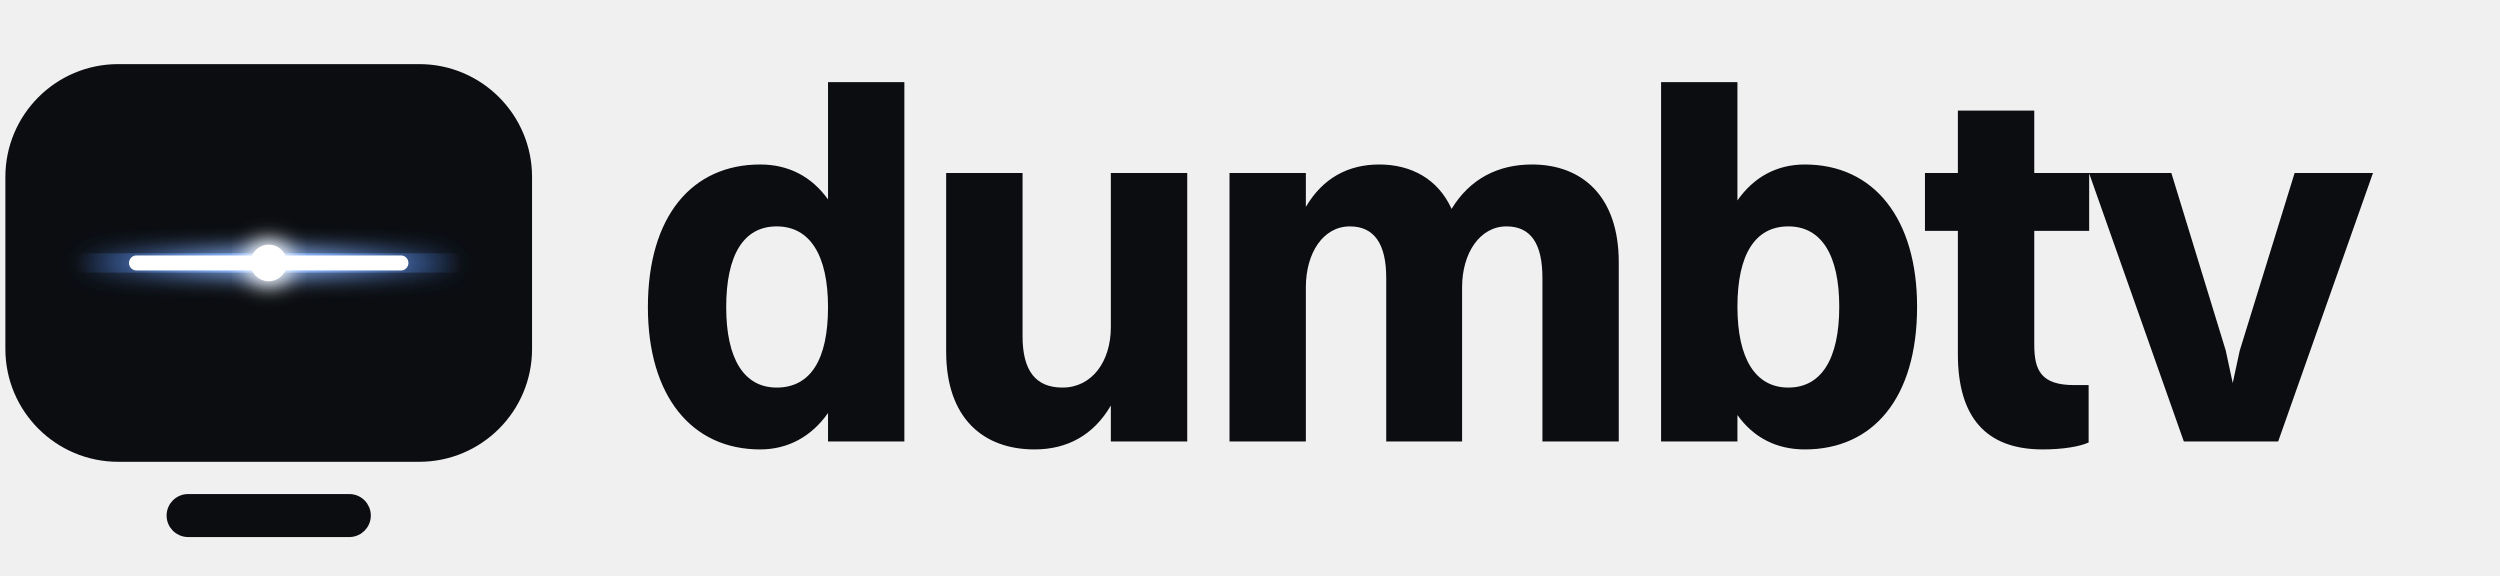
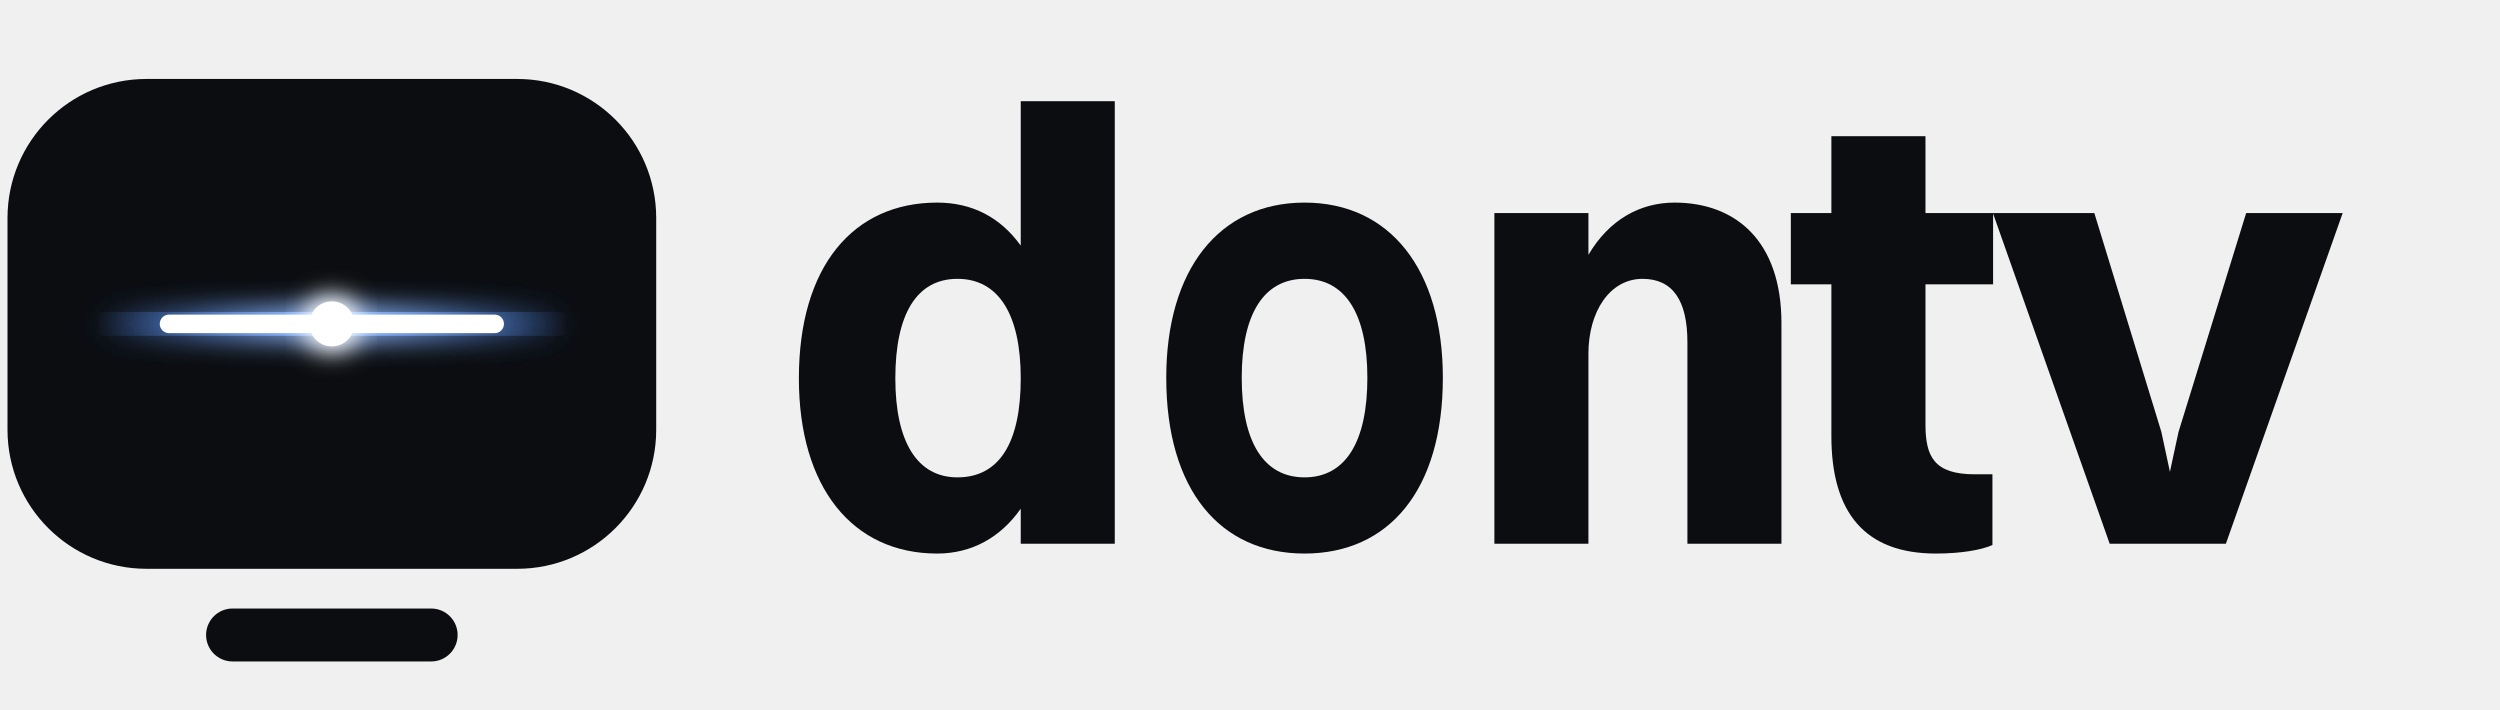
- <svg xmlns="http://www.w3.org/2000/svg" viewBox="0 0 521 120" width="521" height="120">
+ <svg xmlns="http://www.w3.org/2000/svg" viewBox="0 0 422.7 120" width="423" height="120">
  <defs>
    <linearGradient id="beam" x1="0" x2="1">
      <stop offset="0" stop-color="#4C8DFF" stop-opacity="0" />
      <stop offset=".5" stop-color="#9CC2FF" />
      <stop offset="1" stop-color="#4C8DFF" stop-opacity="0" />
    </linearGradient>
    <filter id="glow" x="-50%" y="-400%" width="200%" height="900%">
      <feGaussianBlur stdDeviation="2.2" result="b" />
      <feMerge>
        <feMergeNode in="b" />
        <feMergeNode in="b" />
        <feMergeNode in="SourceGraphic" />
      </feMerge>
    </filter>
  </defs>
  <g transform="translate(0 10) scale(1.12)">
    <rect x="2" y="4" width="96" height="72" rx="20" fill="#0B0D10" stroke="#0B0D10" stroke-width="2" />
    <rect x="14" y="38.2" width="72" height="3.6" rx="1.8" fill="url(#beam)" filter="url(#glow)" />
    <rect x="24" y="38.6" width="52" height="2.8" rx="1.4" fill="#FFFFFF" />
    <circle cx="50" cy="40" r="3.4" fill="#FFFFFF" filter="url(#glow)" />
    <rect x="32" y="84" width="36" height="6" rx="3" fill="#0B0D10" stroke="#0B0D10" stroke-width="2" />
  </g>
-   <path d="M158.42 93.66C164.24 93.66 169.13 90.96 172.56 86.07L172.56 92L188.47 92L188.47 17.12L172.56 17.12L172.56 41.56C169.13 36.78 164.34 34.28 158.42 34.28C144.27 34.28 135.02 44.99 135.02 64.02C135.02 82.43 144.06 93.66 158.42 93.66ZM161.85 80.77C155.09 80.77 151.34 74.84 151.34 64.02C151.34 53.10 154.98 47.18 161.85 47.18C168.82 47.18 172.56 53.21 172.56 64.02C172.56 74.94 168.92 80.77 161.85 80.77ZM231.50 68.18C231.50 75.36 227.55 80.77 221.42 80.77C215.80 80.77 213.10 77.23 213.10 70.06L213.10 36.05L197.18 36.05L197.18 73.28C197.18 87.22 204.98 93.66 215.59 93.66C222.35 93.66 227.86 90.75 231.50 84.51L231.50 92L247.42 92L247.42 36.05L231.50 36.05ZM256.23 92L272.14 92L272.14 59.86C272.14 52.69 275.78 47.18 281.30 47.18C286.39 47.18 288.89 50.82 288.89 57.89L288.89 92L304.70 92L304.70 59.86C304.70 52.69 308.44 47.18 313.95 47.18C319.05 47.18 321.44 50.82 321.44 57.89L321.44 92L337.35 92L337.35 54.66C337.35 40.83 329.66 34.28 319.26 34.28C312.29 34.28 306.36 37.19 302.51 43.54C299.70 37.30 294.09 34.28 287.43 34.28C280.98 34.28 275.68 37.09 272.14 43.12L272.14 36.05L256.23 36.05ZM362.08 92L362.08 86.49C365.41 91.17 370.19 93.66 376.12 93.66C390.37 93.66 399.52 82.95 399.52 63.92C399.52 45.62 390.58 34.28 376.12 34.28C370.30 34.28 365.51 36.88 362.08 41.77L362.08 17.12L346.17 17.12L346.17 92ZM372.69 47.18C379.55 47.18 383.30 53.10 383.30 63.92C383.30 74.84 379.55 80.77 372.69 80.77C365.82 80.77 362.08 74.74 362.08 63.92C362.08 53.10 365.72 47.18 372.69 47.18Z" fill="#0B0D10" />
-   <path d="M408.02 73.80C408.02 86.80 413.74 93.66 425.70 93.66C429.97 93.66 433.50 93.04 435.27 92.21L435.27 80.25L432.26 80.25C425.39 80.25 423.94 77.23 423.94 71.82L423.94 48.11L435.38 48.11L435.38 36.05L423.94 36.05L423.94 23.05L408.02 23.05L408.02 36.05L401.16 36.05L401.16 48.11L408.02 48.11ZM455.11 92L474.77 92L494.53 36.05L478.20 36.05L466.76 73.07L465.30 79.83L463.85 73.07L452.51 36.05L435.35 36.05Z" fill="#0B0D10" />
+   <path d="M158.42 93.66C164.24 93.66 169.13 90.96 172.56 86.07L172.56 92L188.47 92L188.47 17.12L172.56 17.12L172.56 41.56C169.13 36.78 164.34 34.28 158.42 34.28C144.27 34.28 135.02 44.99 135.02 64.02C135.02 82.43 144.06 93.66 158.42 93.66ZM161.85 80.77C155.09 80.77 151.34 74.84 151.34 64.02C151.34 53.10 154.98 47.18 161.85 47.18C168.82 47.18 172.56 53.21 172.56 64.02C172.56 74.94 168.92 80.77 161.85 80.77Z" fill="#0B0D10" />
+   <path transform="translate(-155.54 0)" fill-rule="evenodd" d="M376.12 34.28C390.58 34.28 399.52 45.62 399.52 63.92C399.52 82.95 390.37 93.66 376.12 93.66C361.87 93.66 352.72 82.95 352.72 63.92C352.72 45.62 361.66 34.28 376.12 34.28ZM376.12 47.18C383.00 47.18 386.75 53.10 386.75 63.92C386.75 74.84 383.00 80.77 376.12 80.77C369.24 80.77 365.49 74.84 365.49 63.92C365.49 53.10 369.24 47.18 376.12 47.18Z" fill="#0B0D10" />
+   <path transform="translate(-3.53 0)" d="M256.23 92L272.14 92L272.14 59.86C272.14 52.69 275.78 47.18 281.30 47.18C286.39 47.18 288.89 50.82 288.89 57.89L288.89 92L304.80 92L304.80 54.66C304.80 40.83 297.11 34.28 286.71 34.28C280.98 34.28 275.68 37.09 272.14 43.12L272.14 36.05L256.23 36.05Z" fill="#0B0D10" />
+   <path transform="translate(-98.3 0)" d="M408.02 73.80C408.02 86.80 413.74 93.66 425.70 93.66C429.97 93.66 433.50 93.04 435.27 92.21L435.27 80.25L432.26 80.25C425.39 80.25 423.94 77.23 423.94 71.82L423.94 48.11L435.38 48.11L435.38 36.05L423.94 36.05L423.94 23.05L408.02 23.05L408.02 36.05L401.16 36.05L401.16 48.11L408.02 48.11ZM455.11 92L474.77 92L494.53 36.05L478.20 36.05L466.76 73.07L465.30 79.83L463.85 73.07L452.51 36.05L435.35 36.05Z" fill="#0B0D10" />
</svg>
